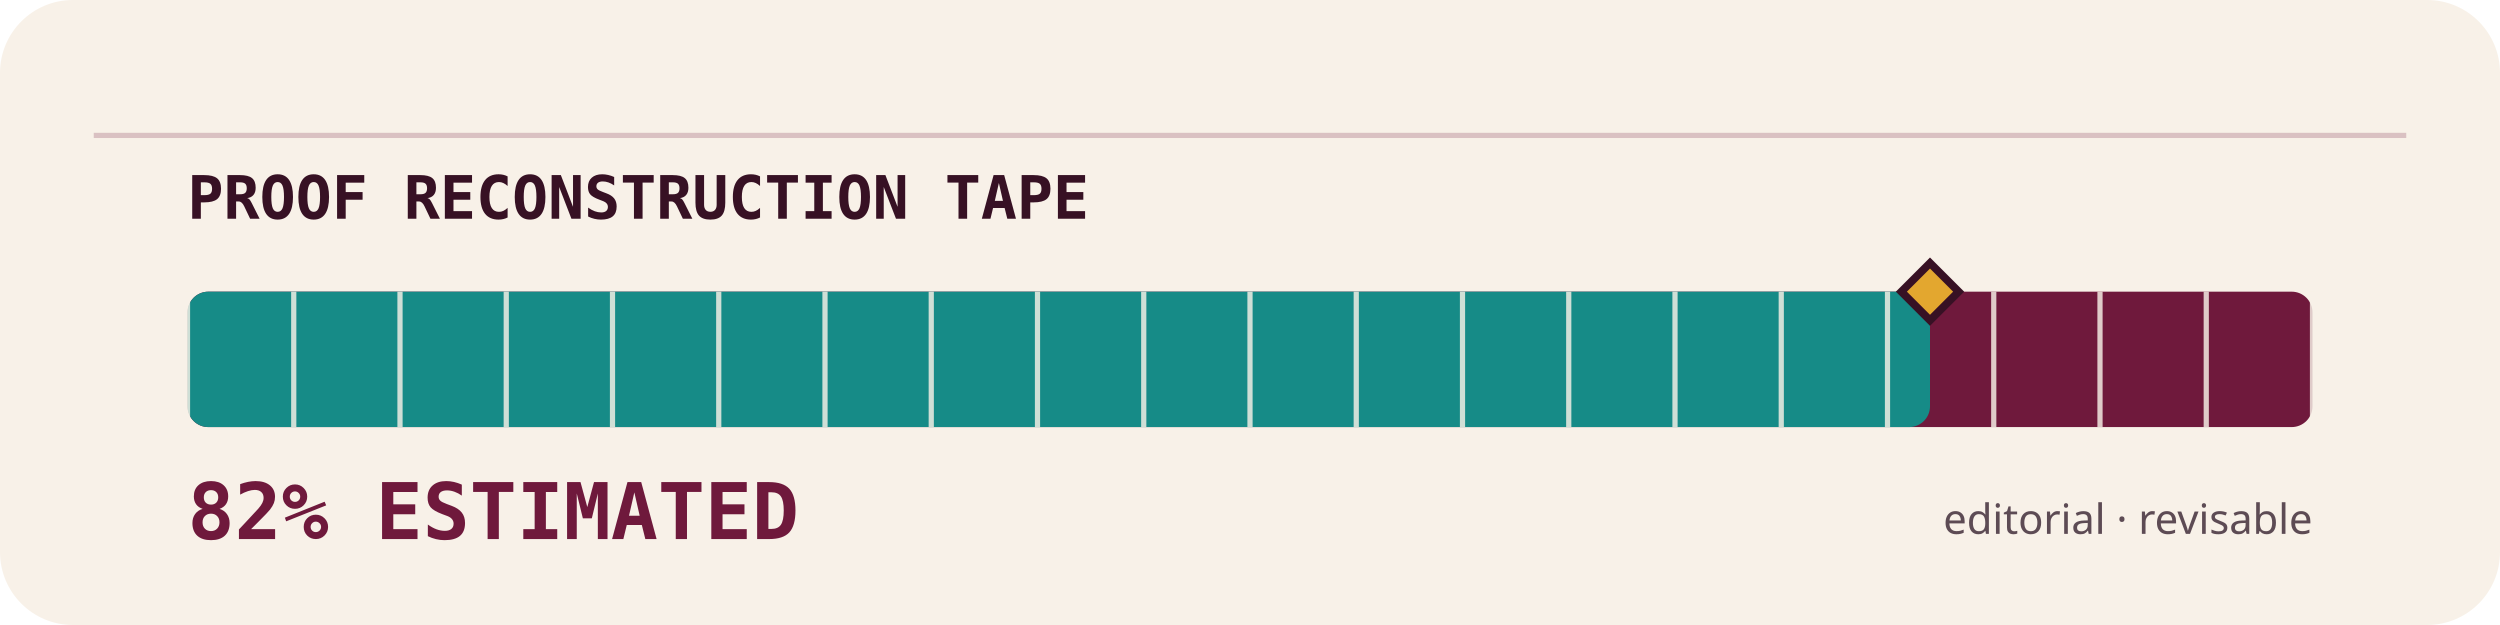
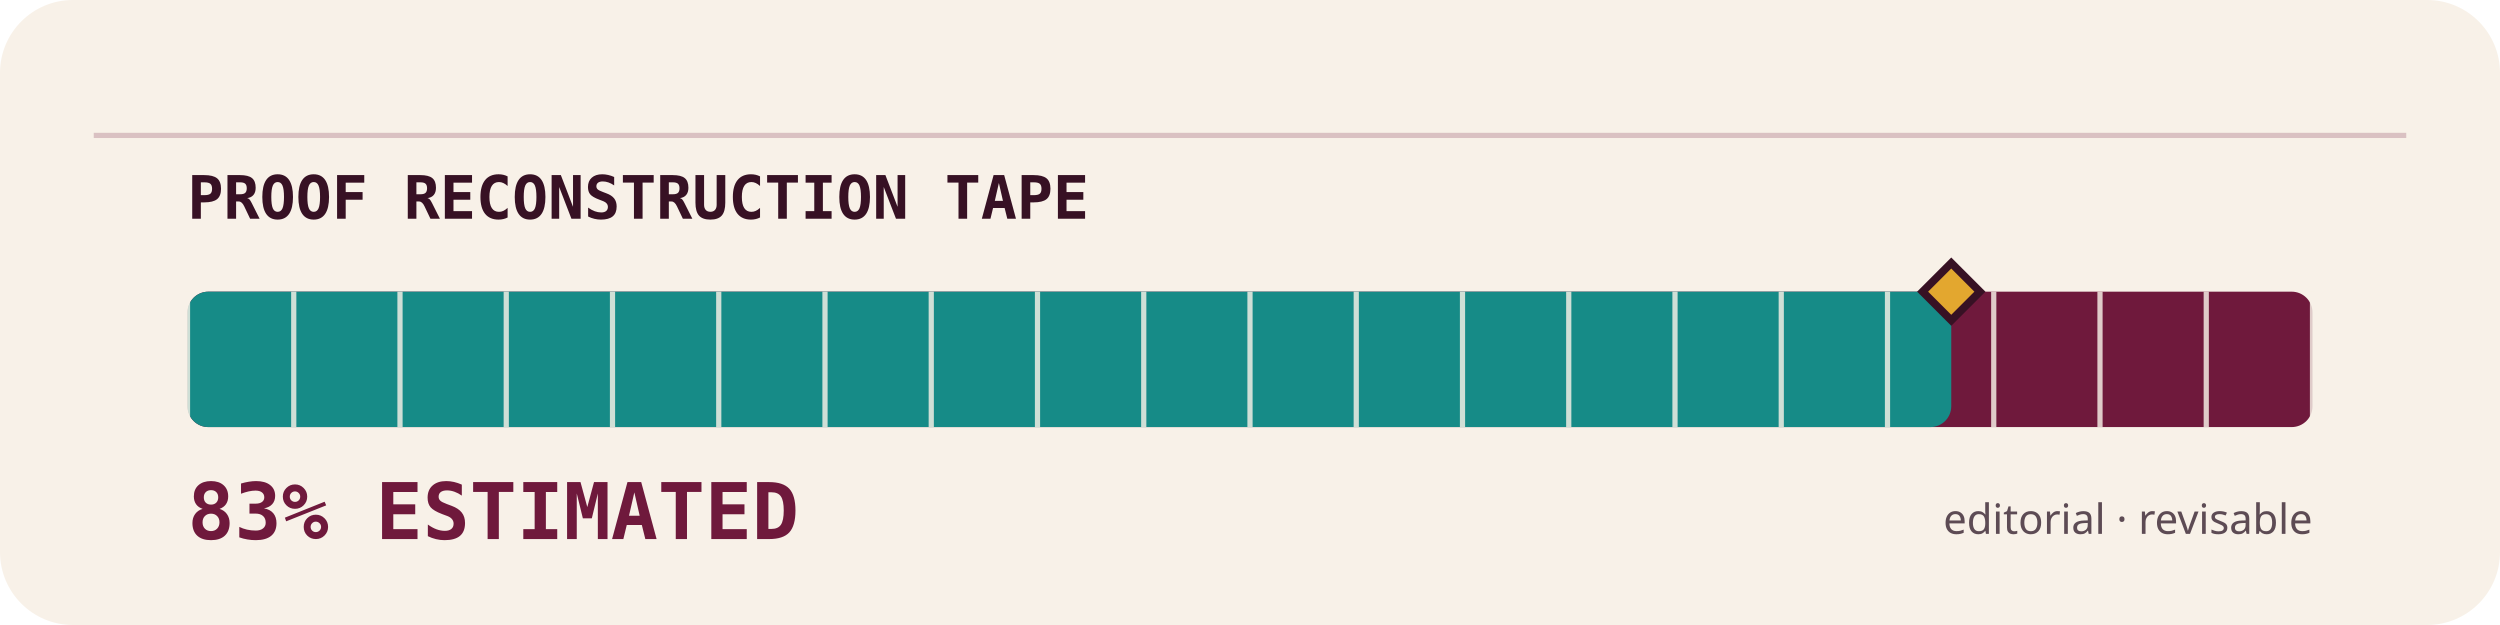
<svg xmlns="http://www.w3.org/2000/svg" viewBox="0 0 960 240" width="960" height="240" role="img" aria-labelledby="proof-progress-title proof-progress-desc">
  <rect width="960" height="240" rx="28" fill="#f8f1e8" />
  <path d="M36 52h888" stroke="#6f193c" stroke-width="2" opacity="0.22" />
  <text x="72" y="84" fill="#371124" font-family="ui-monospace, SFMono-Regular, Menlo, Consolas, monospace" font-size="23" font-weight="700">PROOF RECONSTRUCTION TAPE</text>
  <rect x="72" y="112" width="816" height="52" rx="8" fill="#6f193c" />
-   <rect x="72" y="112" width="669.12" height="52" rx="8" fill="#168b87" />
+   <rect x="72" y="112" width="677.28" height="52" rx="8" fill="#168b87" />
  <path d="M72 112v52" stroke="#f8f1e8" stroke-width="2" opacity="0.82" />
  <path d="M112.8 112v52" stroke="#f8f1e8" stroke-width="2" opacity="0.82" />
  <path d="M153.6 112v52" stroke="#f8f1e8" stroke-width="2" opacity="0.82" />
  <path d="M194.4 112v52" stroke="#f8f1e8" stroke-width="2" opacity="0.82" />
  <path d="M235.2 112v52" stroke="#f8f1e8" stroke-width="2" opacity="0.82" />
  <path d="M276 112v52" stroke="#f8f1e8" stroke-width="2" opacity="0.82" />
  <path d="M316.8 112v52" stroke="#f8f1e8" stroke-width="2" opacity="0.82" />
  <path d="M357.6 112v52" stroke="#f8f1e8" stroke-width="2" opacity="0.82" />
  <path d="M398.4 112v52" stroke="#f8f1e8" stroke-width="2" opacity="0.82" />
  <path d="M439.2 112v52" stroke="#f8f1e8" stroke-width="2" opacity="0.82" />
  <path d="M480 112v52" stroke="#f8f1e8" stroke-width="2" opacity="0.82" />
  <path d="M520.8 112v52" stroke="#f8f1e8" stroke-width="2" opacity="0.82" />
  <path d="M561.6 112v52" stroke="#f8f1e8" stroke-width="2" opacity="0.82" />
  <path d="M602.4 112v52" stroke="#f8f1e8" stroke-width="2" opacity="0.82" />
  <path d="M643.2 112v52" stroke="#f8f1e8" stroke-width="2" opacity="0.82" />
  <path d="M684 112v52" stroke="#f8f1e8" stroke-width="2" opacity="0.82" />
  <path d="M724.8 112v52" stroke="#f8f1e8" stroke-width="2" opacity="0.82" />
  <path d="M765.6 112v52" stroke="#f8f1e8" stroke-width="2" opacity="0.82" />
  <path d="M806.4 112v52" stroke="#f8f1e8" stroke-width="2" opacity="0.82" />
  <path d="M847.2 112v52" stroke="#f8f1e8" stroke-width="2" opacity="0.82" />
  <path d="M888 112v52" stroke="#f8f1e8" stroke-width="2" opacity="0.82" />
-   <path d="M741.12 101l11 11-11 11-11-11z" fill="#e3a72f" stroke="#371124" stroke-width="3" />
-   <text x="72" y="207" fill="#6f193c" font-family="ui-monospace, SFMono-Regular, Menlo, Consolas, monospace" font-size="30" font-weight="800">82% ESTIMATED</text>
+   <path d="M749.28 101l11 11-11 11-11-11z" fill="#e3a72f" stroke="#371124" stroke-width="3" />
+   <text x="72" y="207" fill="#6f193c" font-family="ui-monospace, SFMono-Regular, Menlo, Consolas, monospace" font-size="30" font-weight="800">83% ESTIMATED</text>
  <text x="888" y="205" text-anchor="end" fill="#5d4b54" font-family="system-ui, sans-serif" font-size="16">editorial · revisable</text>
</svg>
